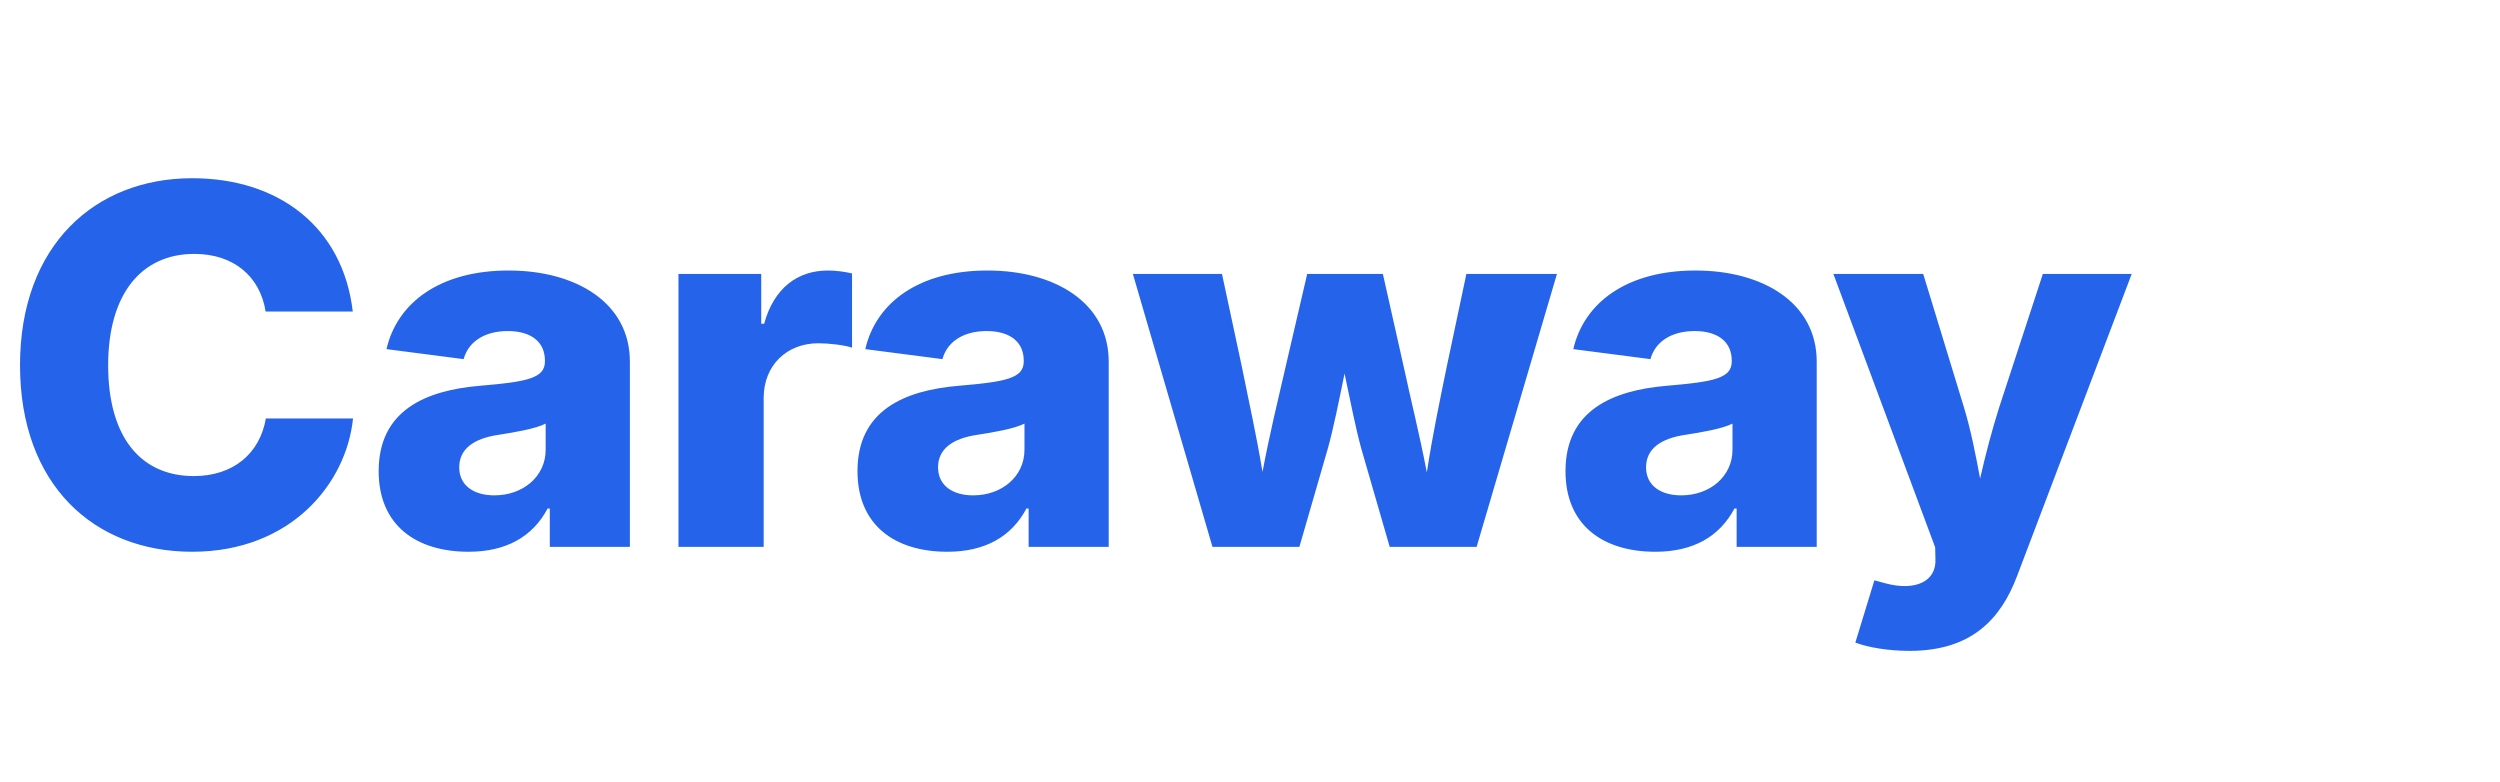
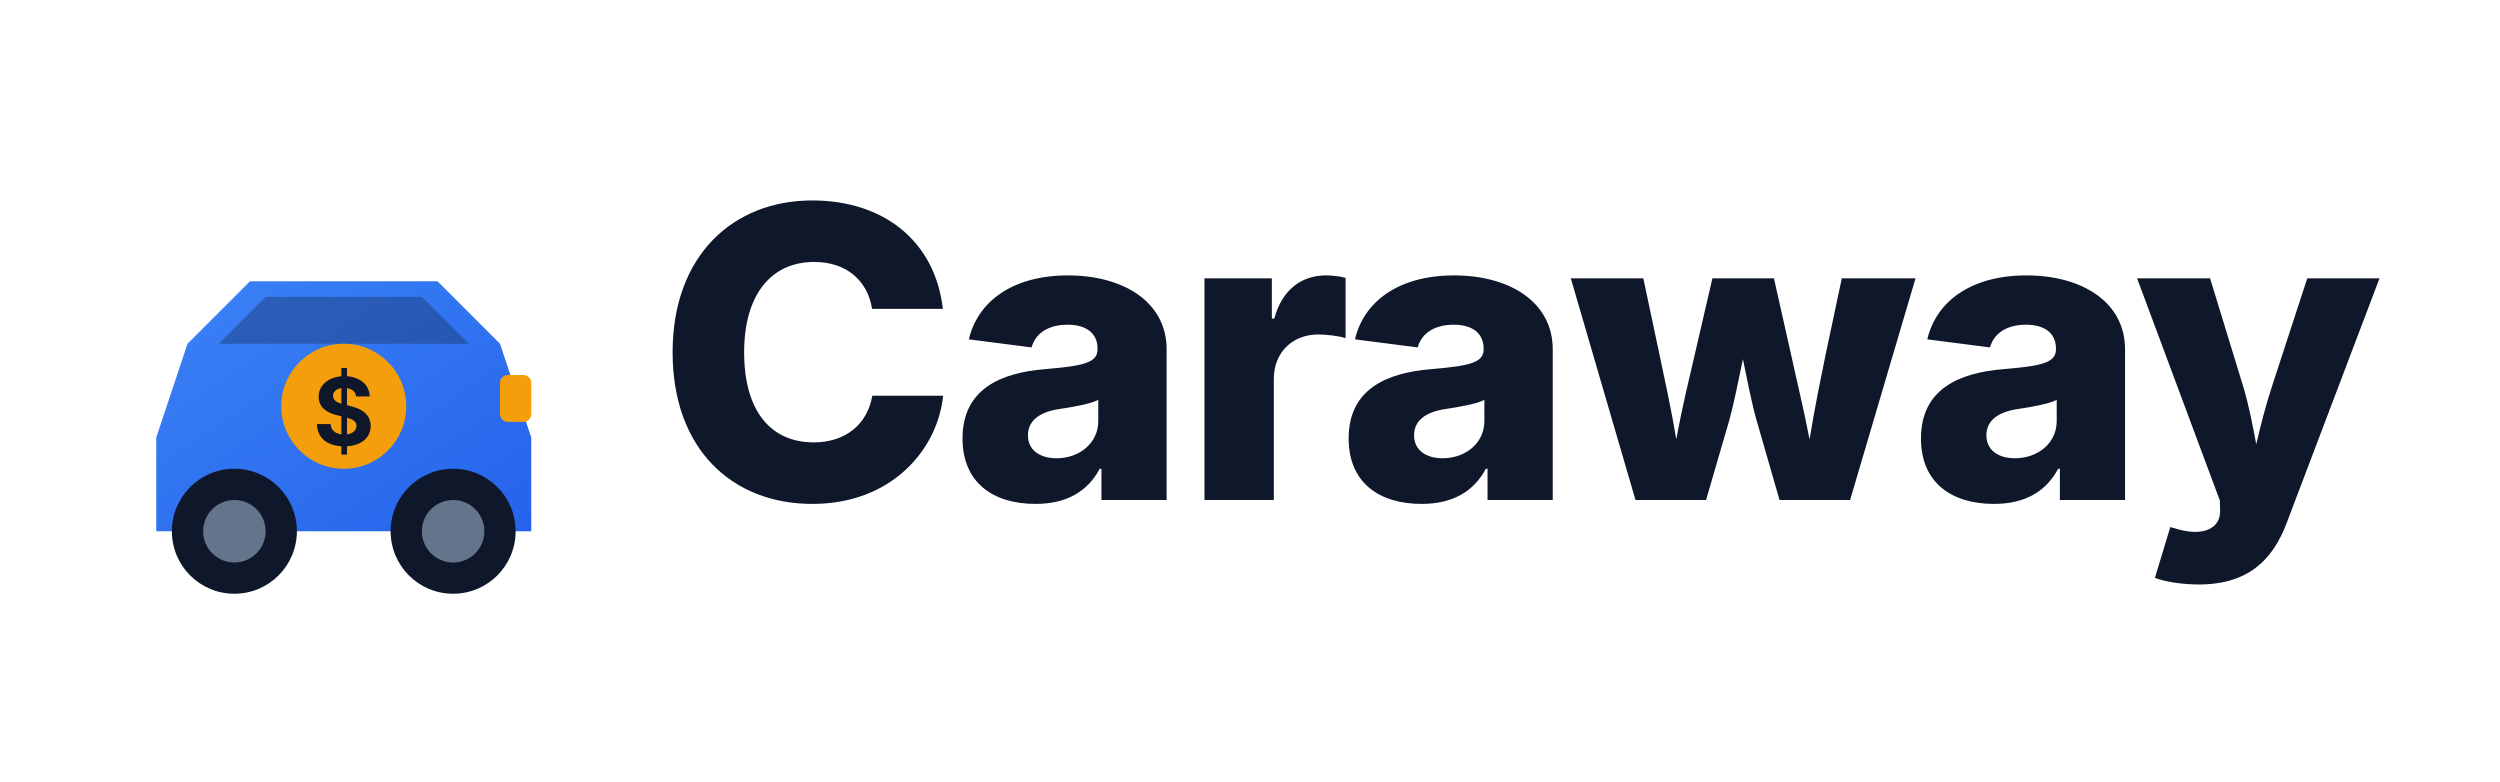
<svg xmlns="http://www.w3.org/2000/svg" width="160" height="50" viewBox="0 0 160 50">
-   <text x="0" y="35" font-family="Inter, -apple-system, sans-serif" font-size="32" font-weight="800" fill="#2563eb" letter-spacing="-0.5">Caraway</text>
+   <defs>
+     <linearGradient id="brandGradient" x1="0%" y1="0%" x2="100%" y2="100%">
+       <stop offset="0%" style="stop-color:#3b82f6" />
+       <stop offset="100%" style="stop-color:#2563eb" />
+     </linearGradient>
+   </defs>
+   <g transform="translate(2, 10)">
+     <path d="M8 18 L10 12 L14 8 L26 8 L30 12 L32 18 L32 24 L8 24 Z" fill="url(#brandGradient)" />
+     <path d="M12 12 L15 9 L25 9 L28 12 Z" fill="#0f172a" opacity="0.3" />
+     <circle cx="13" cy="24" r="4" fill="#0f172a" />
+     <circle cx="13" cy="24" r="2" fill="#64748b" />
+     <circle cx="27" cy="24" r="4" fill="#0f172a" />
+     <circle cx="27" cy="24" r="2" fill="#64748b" />
+     <rect x="30" y="14" width="2" height="3" rx="0.5" fill="#f59e0b" />
+     <circle cx="20" cy="16" r="4" fill="#f59e0b" />
+     <text x="20" y="18.5" font-family="Inter, Arial, sans-serif" font-size="6" font-weight="700" fill="#0f172a" text-anchor="middle">$</text>
+   </g>
+   <text x="42" y="32" font-family="Inter, -apple-system, sans-serif" font-size="26" font-weight="800" fill="#0f172a" letter-spacing="-0.5">Caraway</text>
</svg>
